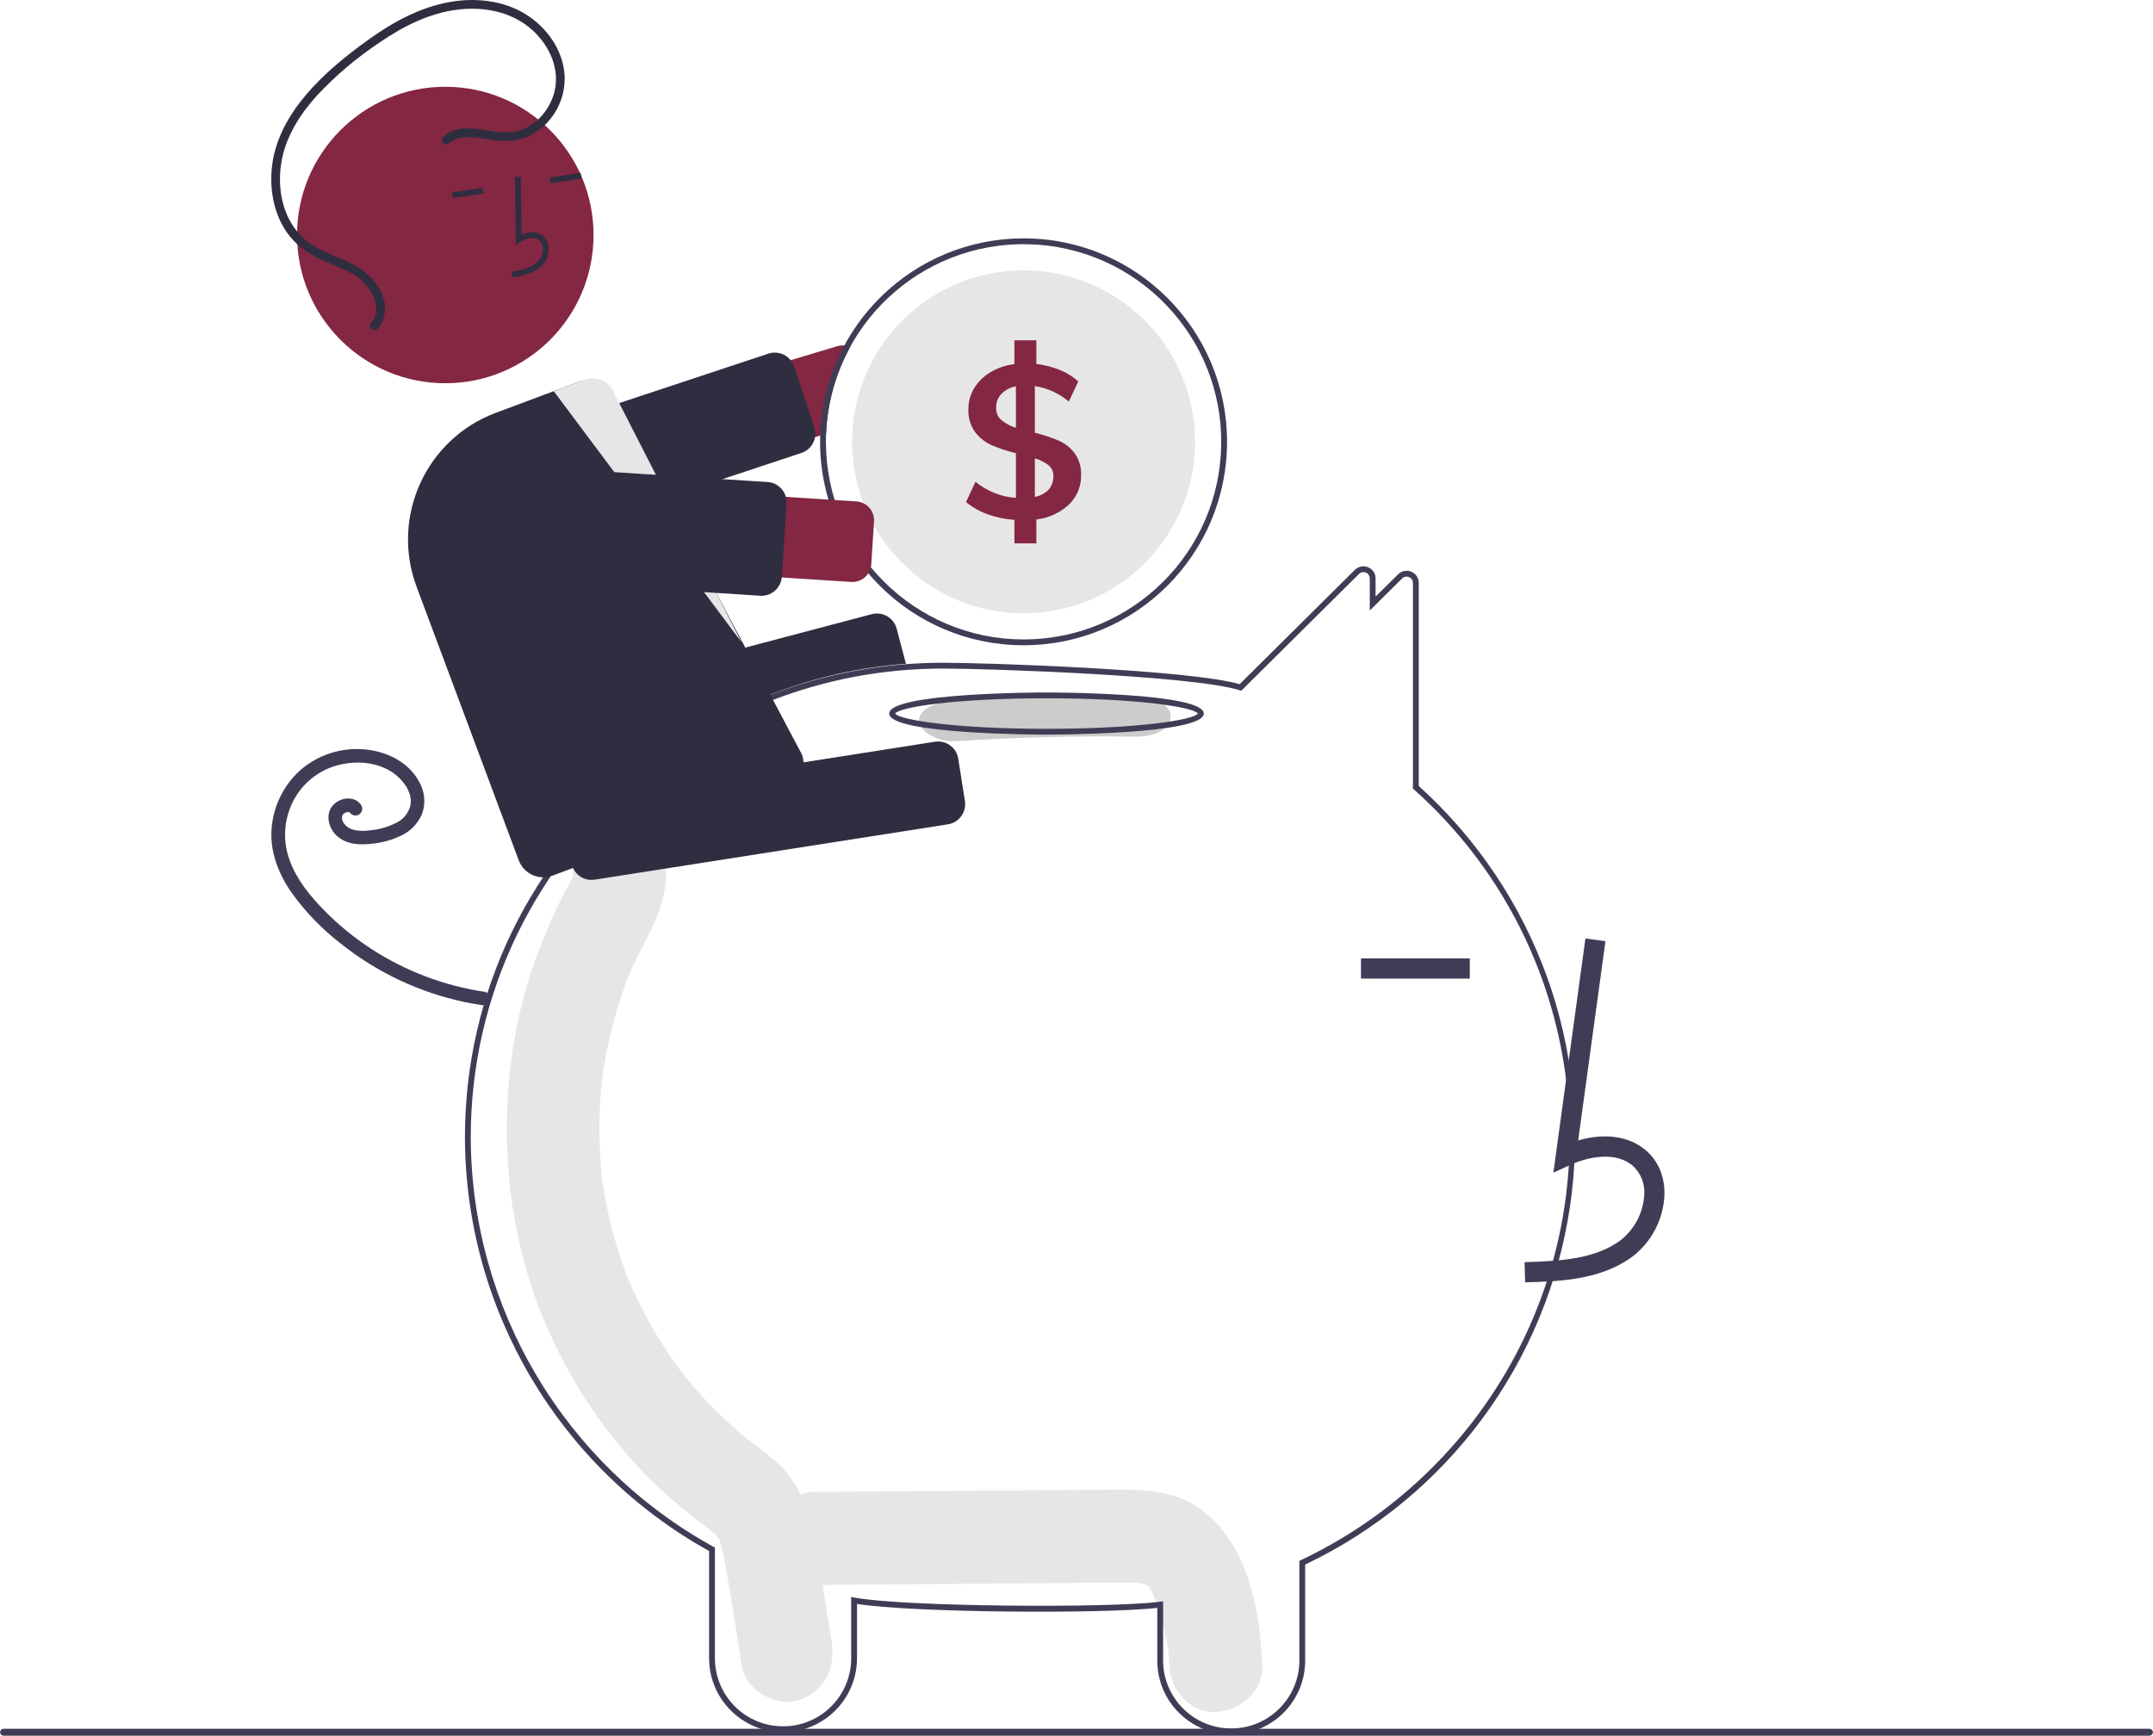
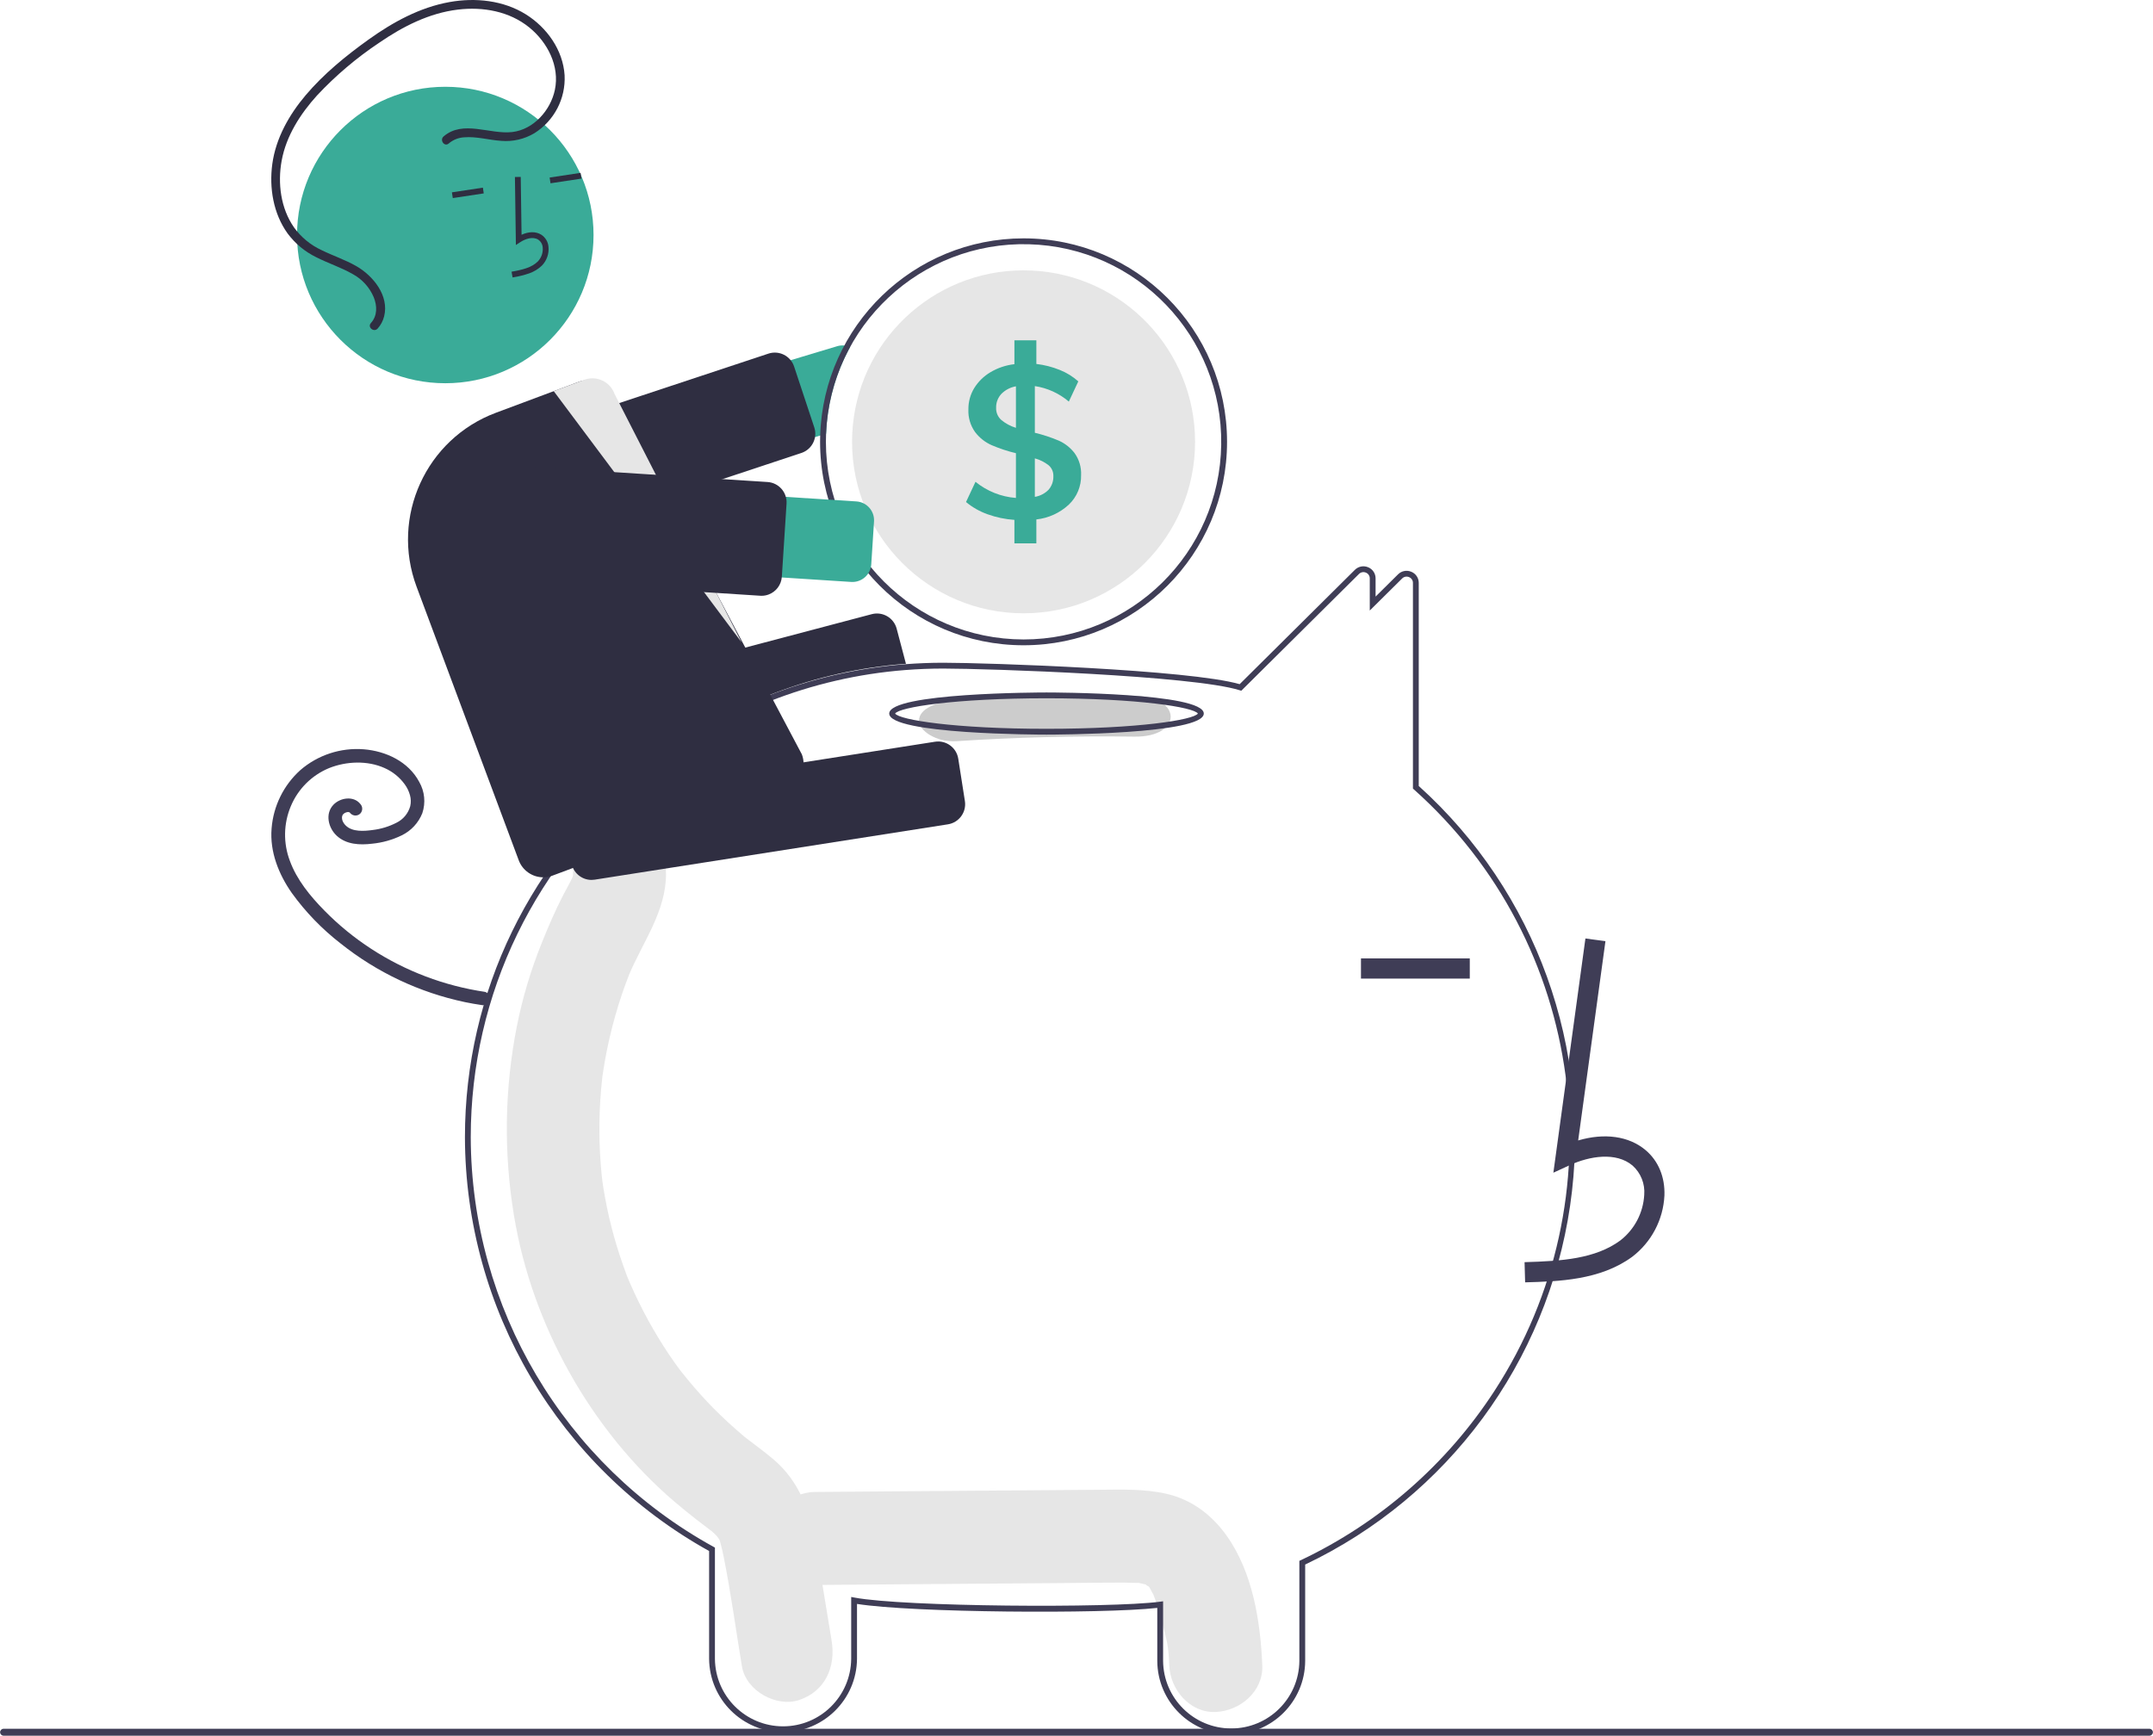
<svg xmlns="http://www.w3.org/2000/svg" id="b5c524f0-66c4-4225-a3aa-c25cef687e0c" data-name="Layer 1" width="740.675" height="597.175" viewBox="0 0 740.675 597.175">
  <path d="M651.612,679.719c-5.122-7.172-12.055-12.419-20.771-14.383-7.601-1.713-15.416-1.421-23.142-1.361l-97.692.753c-8.367.065-16.389,7.313-16,16,.386,8.614,7.032,16.069,16,16q42.926-.331,85.851-.662c6.747-.052,13.497-.174,20.244-.152,1.515.005,3.024.085,4.538.102.367.004.631.001.818-.007.047.014.086.027.147.044.79.217,1.6.366,2.394.572-.278.008.515.503.914.671.055.108.171.299.366.595.272.51,1.077,2.059,1.11,2.01a71.762,71.762,0,0,1,2.987,9.393c1.859,7.047,2.268,8.52,2.536,15.132.338,8.352,7.117,16.398,16,16,8.379-.375,16.363-7.042,16-16C663.3,709.333,660.651,692.377,651.612,679.719Z" transform="translate(-229.6623 -151.4124)" fill="#e6e6e6" />
  <path d="M515.749,715.825c-1.835-11.12-3.635-22.246-5.505-33.36-1.898-11.274-5.774-21.598-14.548-28.997-2.344-1.977-4.775-3.823-7.216-5.663-.858-.647-1.715-1.295-2.563-1.956-.051-.04-.083-.064-.127-.099-.093-.08-.205-.176-.355-.303-3.657-3.095-7.19-6.327-10.556-9.763q-4.483-4.577-8.575-9.545-1.022-1.241-2.019-2.504c-.114-.145-.729-.94-1.135-1.459-.377-.519-1.066-1.457-1.182-1.621q-1.164-1.646-2.286-3.322a156.126,156.126,0,0,1-13.187-24.115q-.547-1.251-1.068-2.517c-.093-.258-.214-.588-.374-1.029-.741-2.038-1.481-4.074-2.159-6.137q-2.16-6.571-3.714-13.336-.768-3.34-1.383-6.715-.317-1.735-.593-3.478c-.03-.193-.21-1.446-.316-2.154-.078-.712-.224-1.972-.243-2.166q-.176-1.756-.312-3.516-.307-3.96-.415-7.933-.185-7.061.253-14.122c.166-2.645.402-5.282.693-7.915.018-.162.031-.29.044-.406.018-.118.038-.251.062-.417.215-1.455.442-2.908.695-4.356a159.294,159.294,0,0,1,3.739-16.313q1.088-3.809,2.363-7.555.568-1.663,1.173-3.314c-.026.071,1.182-3.016,1.198-3.119,4.795-11.329,12.638-21.657,12.648-34.526.007-8.713-7.364-17.06-16-16.657a16.625,16.625,0,0,0-16,16.657c0,.196-.001.363-.001.525-.081.271-.148.498-.208.698-.935,2.032-2.081,3.963-3.107,5.944-2.811,5.423-5.209,11.025-7.488,16.708a159.825,159.825,0,0,0-8.529,28.628,182.098,182.098,0,0,0-.968,65.04c6.204,37.813,26.662,74.009,55.103,98.339,2.468,2.111,4.997,4.152,7.549,6.151,1.056.827,2.121,1.639,3.191,2.446.506.381,2.602,2.034,1.68,1.233,1.982,1.692,2.817,2.543,3.326,3.789.074.288.174.678.311,1.211.359,1.405.7,2.808.983,4.233,2.476,12.451,4.196,25.112,6.264,37.644,1.421,8.611,12.022,14.215,19.682,11.634C513.49,733.312,517.272,725.051,515.749,715.825Z" transform="translate(-229.6623 -151.4124)" fill="#e6e6e6" />
  <path d="M653.23,748.12a25.374,25.374,0,0,1-25.44-25.25V704.619c-19.109,2.139-84.543,1.644-103.3-1.37v18.892a25.441,25.441,0,0,1-50.88,0v-37.092a163.307,163.307,0,0,1-84-142.388c0-49.83,22.583-96.314,61.959-127.534a164.075,164.075,0,0,1,89.323-35.173c4.427-.347,8.881-.523,13.239-.523,15.352,0,84.619,2.372,101.998,7.372L695.756,347.48a4.16,4.16,0,0,1,4.55-.907,4.1,4.1,0,0,1,2.584,3.847v6.252l7.716-7.642a4.151,4.151,0,0,1,4.546-.908,4.102,4.102,0,0,1,2.587,3.848v69.865a162.759,162.759,0,0,1-39.07,267.866v33.169A25.374,25.374,0,0,1,653.23,748.12ZM629.79,702.351v20.52a23.441,23.441,0,0,0,46.88,0V688.438l.571-.271a162.456,162.456,0,0,0,66.531-58.182,160.325,160.325,0,0,0-27.699-206.96l-.332-.298V351.97a2.103,2.103,0,0,0-1.342-1.996,2.149,2.149,0,0,0-2.381.473l-11.127,11.021V350.42a2.103,2.103,0,0,0-1.342-1.996,2.154,2.154,0,0,0-2.385.477l-40.476,40.164-.575-.18c-16.156-5.057-86.513-7.454-101.982-7.454-4.306,0-8.707.174-13.082.517a162.075,162.075,0,0,0-88.237,34.746c-38.895,30.838-61.202,76.751-61.202,125.967A161.315,161.315,0,0,0,475.094,683.585l.516.286v38.27a23.441,23.441,0,0,0,46.88,0V700.854l1.185.223c16.856,3.171,87.832,3.671,104.985,1.421Z" transform="translate(-229.6623 -151.4124)" fill="#3f3d56" />
-   <path d="M517.66,270.53,406.92,303.81a13.882,13.882,0,0,0,7.99,26.59l96.91-29.13,2.03-.61a67.517,67.517,0,0,1,8.29-29.86,6.165,6.165,0,0,0-2-.52A6.367,6.367,0,0,0,517.66,270.53Z" transform="translate(-229.6623 -151.4124)" fill="#842742" />
+   <path d="M517.66,270.53,406.92,303.81a13.882,13.882,0,0,0,7.99,26.59l96.91-29.13,2.03-.61a67.517,67.517,0,0,1,8.29-29.86,6.165,6.165,0,0,0-2-.52A6.367,6.367,0,0,0,517.66,270.53Z" transform="translate(-229.6623 -151.4124)" fill="#3aab98" />
  <path d="M412.995,337.495a7.013,7.013,0,0,1-6.638-4.801l-6.925-20.896a6.999,6.999,0,0,1,4.443-8.847l90.131-29.87a7,7,0,0,1,8.847,4.442l6.925,20.896a6.976,6.976,0,0,1-4.193,8.759q-.125.047-.252.088l-90.129,29.869A7.003,7.003,0,0,1,412.995,337.495Z" transform="translate(-229.6623 -151.4124)" fill="#2f2e41" />
  <path d="M581.79,233.42a70.031,70.031,0,0,0-69.97,67.85c-.02.71-.03,1.43-.03,2.15a70,70,0,1,0,70-70Zm0,138a68.071,68.071,0,0,1-68-68q0-1.395.06-2.76A67.998,67.998,0,1,1,581.79,371.42Z" transform="translate(-229.6623 -151.4124)" fill="#3f3d56" />
  <path d="M640.79,303.42a59,59,0,0,1-118,0c0-1.87.09-3.71.26-5.53A59,59,0,0,1,640.79,303.42Z" transform="translate(-229.6623 -151.4124)" fill="#e6e6e6" />
-   <path d="M599.36,307.34a14.048,14.048,0,0,0-5.47-4.33,53.139,53.139,0,0,0-8.22-2.7V284.25a23.396,23.396,0,0,1,11.69,5.33l3.26-6.95a21.561,21.561,0,0,0-6.36-3.93,31.259,31.259,0,0,0-8.07-2.07v-8.14h-7.55v8.22a20.672,20.672,0,0,0-8.25,2.77,16.399,16.399,0,0,0-5.59,5.48,13.771,13.771,0,0,0-1.99,7.29,12.463,12.463,0,0,0,2.29,7.8,14.51,14.51,0,0,0,5.7,4.52,52.692,52.692,0,0,0,8.36,2.77v15.39A24.988,24.988,0,0,1,565.25,317.18l-3.26,6.96a24.58,24.58,0,0,0,7.44,4.22,34.161,34.161,0,0,0,9.21,1.92v8.07h7.55v-8.22a19.538,19.538,0,0,0,11.21-5.14,13.59,13.59,0,0,0,4.18-10.1A12.055,12.055,0,0,0,599.36,307.34Zm-20.2-8.73a14.499,14.499,0,0,1-5.03-2.7,5.32,5.32,0,0,1-1.78-4.18,6.726,6.726,0,0,1,1.82-4.81,9.202,9.202,0,0,1,4.99-2.59Zm11.25,21.28a8.557,8.557,0,0,1-4.74,2.47V309.12a13.24,13.24,0,0,1,4.74,2.37,4.658,4.658,0,0,1,1.63,3.7A6.804,6.804,0,0,1,590.41,319.89Z" transform="translate(-229.6623 -151.4124)" fill="#842742" />
+   <path d="M599.36,307.34a14.048,14.048,0,0,0-5.47-4.33,53.139,53.139,0,0,0-8.22-2.7V284.25a23.396,23.396,0,0,1,11.69,5.33l3.26-6.95a21.561,21.561,0,0,0-6.36-3.93,31.259,31.259,0,0,0-8.07-2.07v-8.14h-7.55v8.22a20.672,20.672,0,0,0-8.25,2.77,16.399,16.399,0,0,0-5.59,5.48,13.771,13.771,0,0,0-1.99,7.29,12.463,12.463,0,0,0,2.29,7.8,14.51,14.51,0,0,0,5.7,4.52,52.692,52.692,0,0,0,8.36,2.77v15.39A24.988,24.988,0,0,1,565.25,317.18l-3.26,6.96a24.58,24.58,0,0,0,7.44,4.22,34.161,34.161,0,0,0,9.21,1.92v8.07h7.55v-8.22a19.538,19.538,0,0,0,11.21-5.14,13.59,13.59,0,0,0,4.18-10.1A12.055,12.055,0,0,0,599.36,307.34Zm-20.2-8.73a14.499,14.499,0,0,1-5.03-2.7,5.32,5.32,0,0,1-1.78-4.18,6.726,6.726,0,0,1,1.82-4.81,9.202,9.202,0,0,1,4.99-2.59Zm11.25,21.28a8.557,8.557,0,0,1-4.74,2.47V309.12a13.24,13.24,0,0,1,4.74,2.37,4.658,4.658,0,0,1,1.63,3.7A6.804,6.804,0,0,1,590.41,319.89Z" transform="translate(-229.6623 -151.4124)" fill="#3aab98" />
  <path d="M416.209,422.184a7.023,7.023,0,0,1-6.775-5.216l-3.77-14.27a7.004,7.004,0,0,1,4.975-8.551l118.941-31.43a7.015,7.015,0,0,1,8.551,4.985l3.194,12.09-.598.046a160.163,160.163,0,0,0-84.108,31.871l-.173.084-38.46,10.16A6.963,6.963,0,0,1,416.209,422.184Z" transform="translate(-229.6623 -151.4124)" fill="#2f2e41" />
  <path d="M396.51,492.671a98.108,98.108,0,0,1-39.122-14.792A95.527,95.527,0,0,1,341.214,464.65c-4.828-4.924-9.447-10.521-11.838-17.079a25.299,25.299,0,0,1,.331-18.769,24.334,24.334,0,0,1,13.169-13.126c5.99-2.389,13.226-2.644,19.055-.028a17.089,17.089,0,0,1,6.964,5.606,11.435,11.435,0,0,1,1.81,3.758,7.674,7.674,0,0,1,.09,3.759,9.016,9.016,0,0,1-4.774,5.723,24.068,24.068,0,0,1-8.152,2.486c-2.86.39-6.969.745-9.268-1.551a4.669,4.669,0,0,1-1.093-1.611,3.114,3.114,0,0,1-.172-1.458c-.034.217.139-.472.129-.445-.036.102-.194.35.03-.031a3.397,3.397,0,0,1,.233-.363c-.076.098-.243.262.055-.019a1.962,1.962,0,0,1,.914-.564c.138-.04.279-.072.418-.11.353-.096-.352.005.009-.006.139-.004.28-.001.419-.007.354-.016-.349-.097-.01-.011.132.033.262.065.392.106.282.089-.2-.207-.009.014.224.259-.235-.252.019-.001a4.624,4.624,0,0,1,.358.394,2.359,2.359,0,0,0,3.315,0,2.399,2.399,0,0,0,0-3.315c-2.311-2.865-6.877-2.157-9.215.264-2.982,3.088-1.801,7.983,1.1,10.678,3.284,3.051,7.934,3.263,12.158,2.751a29.817,29.817,0,0,0,10.269-2.902,14.398,14.398,0,0,0,7.024-7.588,13.174,13.174,0,0,0-1.056-10.769c-3.729-7.011-11.452-10.606-19.084-11.228a29.812,29.812,0,0,0-21.819,7.163,30.154,30.154,0,0,0-9.888,20.075c-.666,7.996,2.436,15.761,6.959,22.214a84.627,84.627,0,0,0,16.779,17.353,102.473,102.473,0,0,0,42.812,20.191q2.792.577,5.615.988a2.421,2.421,0,0,0,2.883-1.637,2.361,2.361,0,0,0-1.637-2.883Z" transform="translate(-229.6623 -151.4124)" fill="#3f3d56" />
  <path d="M619.895,390.794q-30.663-.433-61.133,1.556c-6.943.453-12.951,2.907-12.951,7.032,0,3.449,5.96,7.489,12.951,7.032q30.454-1.989,61.133-1.556C636.569,405.094,636.559,391.029,619.895,390.794Z" transform="translate(-229.6623 -151.4124)" fill="#ccc" />
  <path d="M589.682,404.162c-2.209,0-54.106-.083-54.106-7.251,0-7.168,51.896-7.25,54.106-7.25s54.106.083,54.106,7.25C643.787,404.079,591.891,404.162,589.682,404.162Zm-52.076-7.251c1.42,2.173,20.496,5.251,52.076,5.251s50.656-3.078,52.076-5.251c-1.42-2.173-20.496-5.25-52.076-5.25S539.025,394.738,537.605,396.911Z" transform="translate(-229.6623 -151.4124)" fill="#3f3d56" />
  <path d="M754.336,592.612c11.488-.319,25.786-.718,36.801-8.764a28.262,28.262,0,0,0,11.121-21.103c.225-6.355-2.071-11.901-6.465-15.614-5.753-4.861-14.154-6.002-23.207-3.341l9.38-68.548-6.886-.943L764.052,554.885l5.75-2.639c6.666-3.058,15.817-4.614,21.504.192a12.215,12.215,0,0,1,4.006,10.062,21.361,21.361,0,0,1-8.275,15.735c-8.572,6.261-19.969,7.069-32.895,7.43Z" transform="translate(-229.6623 -151.4124)" fill="#3f3d56" />
  <rect x="468.203" y="329.741" width="37.432" height="6.95" fill="#3f3d56" />
  <path d="M433.148,454.15a7.012,7.012,0,0,1-6.904-5.917L423.959,433.651a7.008,7.008,0,0,1,5.832-8L551.322,406.609a7.007,7.007,0,0,1,7.999,5.832l2.285,14.582a7.007,7.007,0,0,1-5.832,8l-121.531,19.042A7.096,7.096,0,0,1,433.148,454.15Z" transform="translate(-229.6623 -151.4124)" fill="#2f2e41" />
-   <circle cx="153.189" cy="80.855" r="51" fill="#842742" />
+   <circle cx="153.189" cy="80.855" r="51" fill="#3aab98" />
  <path d="M411.727,245.463a12.095,12.095,0,0,0,4.367-2.676,8.133,8.133,0,0,0,2.255-6.483,5.472,5.472,0,0,0-2.512-4.164c-1.846-1.135-4.285-1.092-6.747.049l-.284-19.908-2.0.028.334,23.404,1.522-.998c1.765-1.156,4.302-1.994,6.127-.872a3.514,3.514,0,0,1,1.573,2.69,6.146,6.146,0,0,1-1.676,4.834c-2.168,2.151-5.377,2.872-9.039,3.531l.354,1.968A32.963,32.963,0,0,0,411.727,245.463Z" transform="translate(-229.6623 -151.4124)" fill="#2f2e41" />
  <rect x="418.838" y="211.679" width="10.772" height="2" transform="translate(-256.7253 -85.49311) rotate(-8.61162)" fill="#2f2e41" />
  <rect x="385.221" y="216.769" width="10.772" height="2" transform="translate(-257.8664 -90.46937) rotate(-8.61162)" fill="#2f2e41" />
  <path d="M416.555,453.258a9.03,9.03,0,0,1-8.434-5.855L372.957,353.235a46.532,46.532,0,0,1,27.284-59.802L428.833,282.756a8.958,8.958,0,0,1,6.878.239,8.832,8.832,0,0,1,4.675,4.986L505.523,410.964a9.002,9.002,0,0,1-5.257,11.638L419.7,452.687A8.976,8.976,0,0,1,416.555,453.258Z" transform="translate(-229.6623 -151.4124)" fill="#2f2e41" />
  <path d="M420.158,285.995l64.629,86.426L441.056,286.902a8.079,8.079,0,0,0-10.349-4.846Z" transform="translate(-229.6623 -151.4124)" fill="#e6e6e6" />
-   <path d="M522.49,351.63l-115.395-7.433a13.879,13.879,0,1,1,1.784-27.701l115.395,7.433a6.499,6.499,0,0,1,6.069,6.904l-.949,14.729a6.501,6.501,0,0,1-6.905,6.069Z" transform="translate(-229.6623 -151.4124)" fill="#842742" />
+   <path d="M522.49,351.63l-115.395-7.433a13.879,13.879,0,1,1,1.784-27.701l115.395,7.433a6.499,6.499,0,0,1,6.069,6.904l-.949,14.729a6.501,6.501,0,0,1-6.905,6.069Z" transform="translate(-229.6623 -151.4124)" fill="#3aab98" />
  <path d="M491.655,356.395q-.229,0-.458-.015h-0l-94.756-6.104a6.999,6.999,0,0,1-6.536-7.435l1.62-25.158a7,7,0,0,1,7.436-6.535l94.756,6.103a7.008,7.008,0,0,1,6.535,7.435l-1.62,25.159a7.019,7.019,0,0,1-4.546,6.111A6.926,6.926,0,0,1,491.655,356.395Z" transform="translate(-229.6623 -151.4124)" fill="#2f2e41" />
  <path d="M382.267,198.353c6.709-5.77,15.923-.608,23.617-1.512,7.361-.865,13.174-7.468,14.659-14.482,1.732-8.184-2.516-16.383-8.777-21.486-6.857-5.589-15.952-7.193-24.57-6.159-9.878,1.185-18.911,5.789-27.017,11.359a121.85,121.85,0,0,0-21.442,18.169c-5.751,6.352-10.624,13.923-12.18,22.47-1.414,7.768-.334,16.375,4.258,22.955a24.205,24.205,0,0,0,9.474,7.805c3.937,1.933,8.138,3.316,11.952,5.502,5.768,3.305,11.374,10.159,9.567,17.291a9.793,9.793,0,0,1-2.226,4.19c-1.291,1.433-3.619-.461-2.325-1.897,2.273-2.523,2.183-5.888.972-8.9a16.272,16.272,0,0,0-7.233-7.954c-3.993-2.283-8.401-3.692-12.494-5.772a27.023,27.023,0,0,1-9.911-8.214c-4.898-6.807-6.363-15.666-5.253-23.861,1.202-8.868,5.759-16.927,11.471-23.68,6.216-7.349,13.852-13.571,21.652-19.159,8.37-5.997,17.617-11.067,27.85-12.9,8.87-1.59,18.485-.611,26.241,4.223,7.24,4.512,12.792,12.274,13.344,20.947a22.235,22.235,0,0,1-10.376,19.942,19.101,19.101,0,0,1-11.41,2.643c-4.262-.273-8.527-1.578-12.816-1.215a8.941,8.941,0,0,0-5.268,2.128c-1.466,1.261-3.213-1.181-1.759-2.431Z" transform="translate(-229.6623 -151.4124)" fill="#2f2e41" />
  <path d="M969.147,748.588H230.853a1.191,1.191,0,0,1,0-2.381H969.147a1.191,1.191,0,0,1,0,2.381Z" transform="translate(-229.6623 -151.4124)" fill="#3f3d56" />
</svg>
